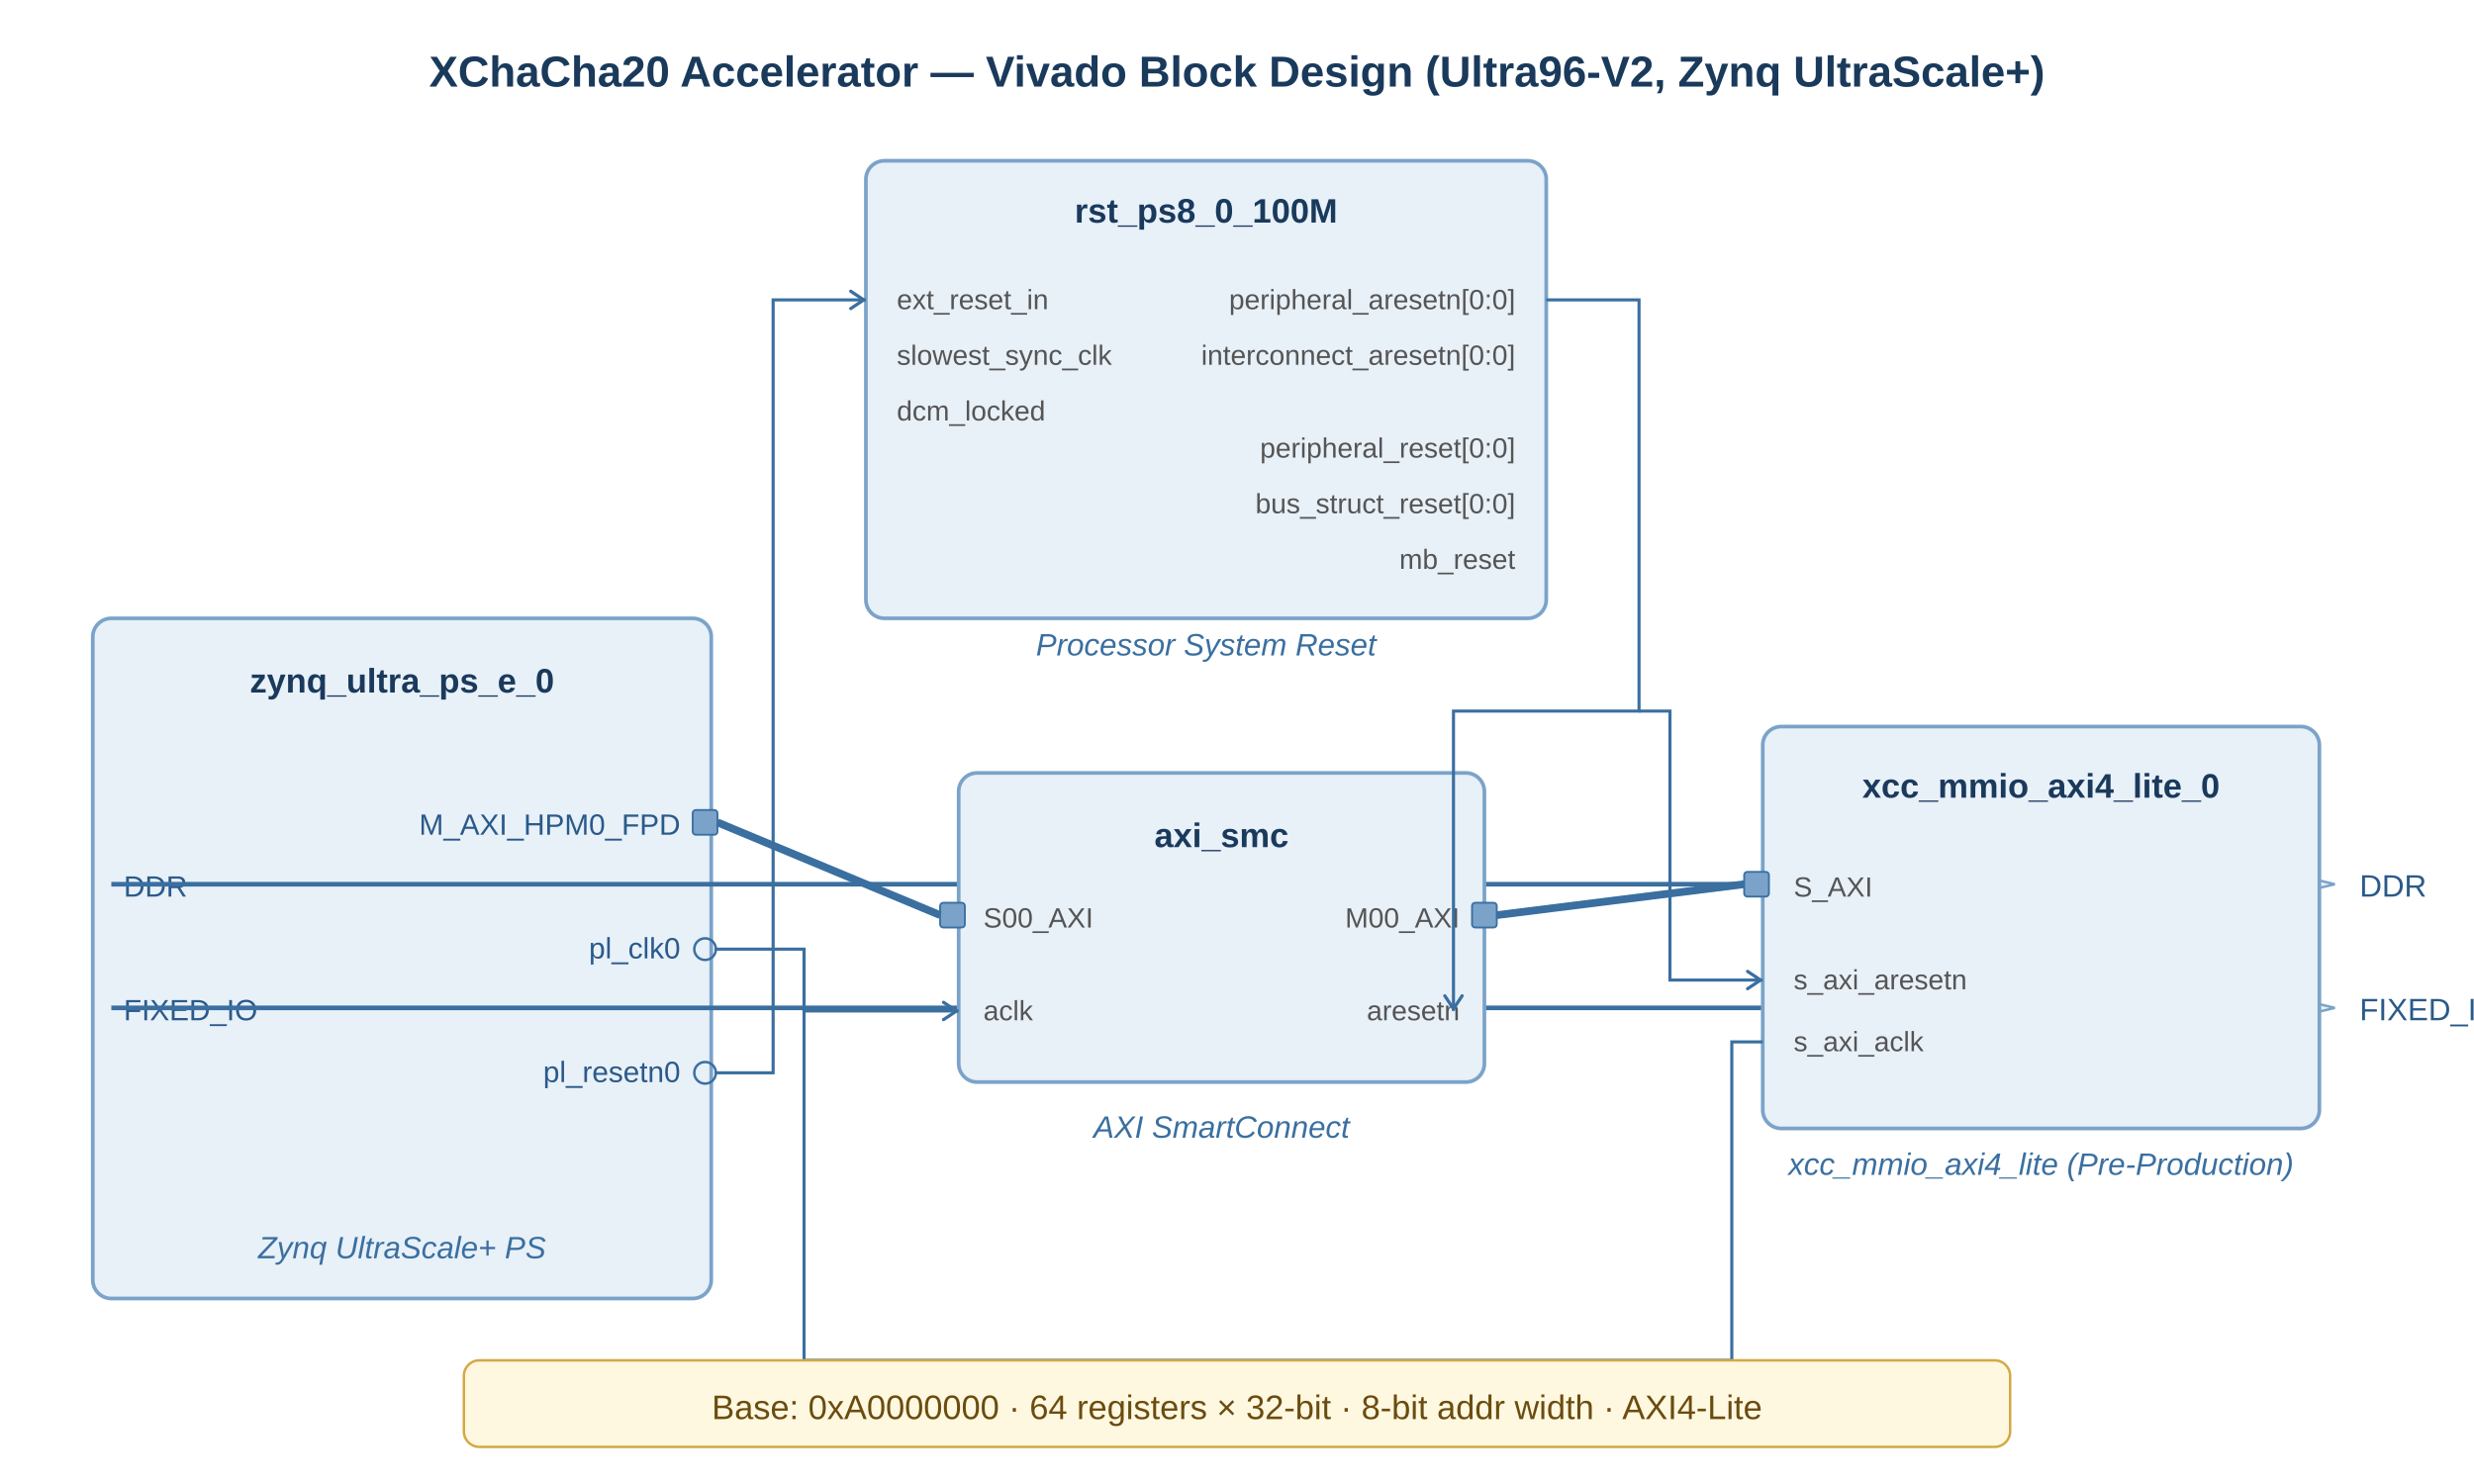
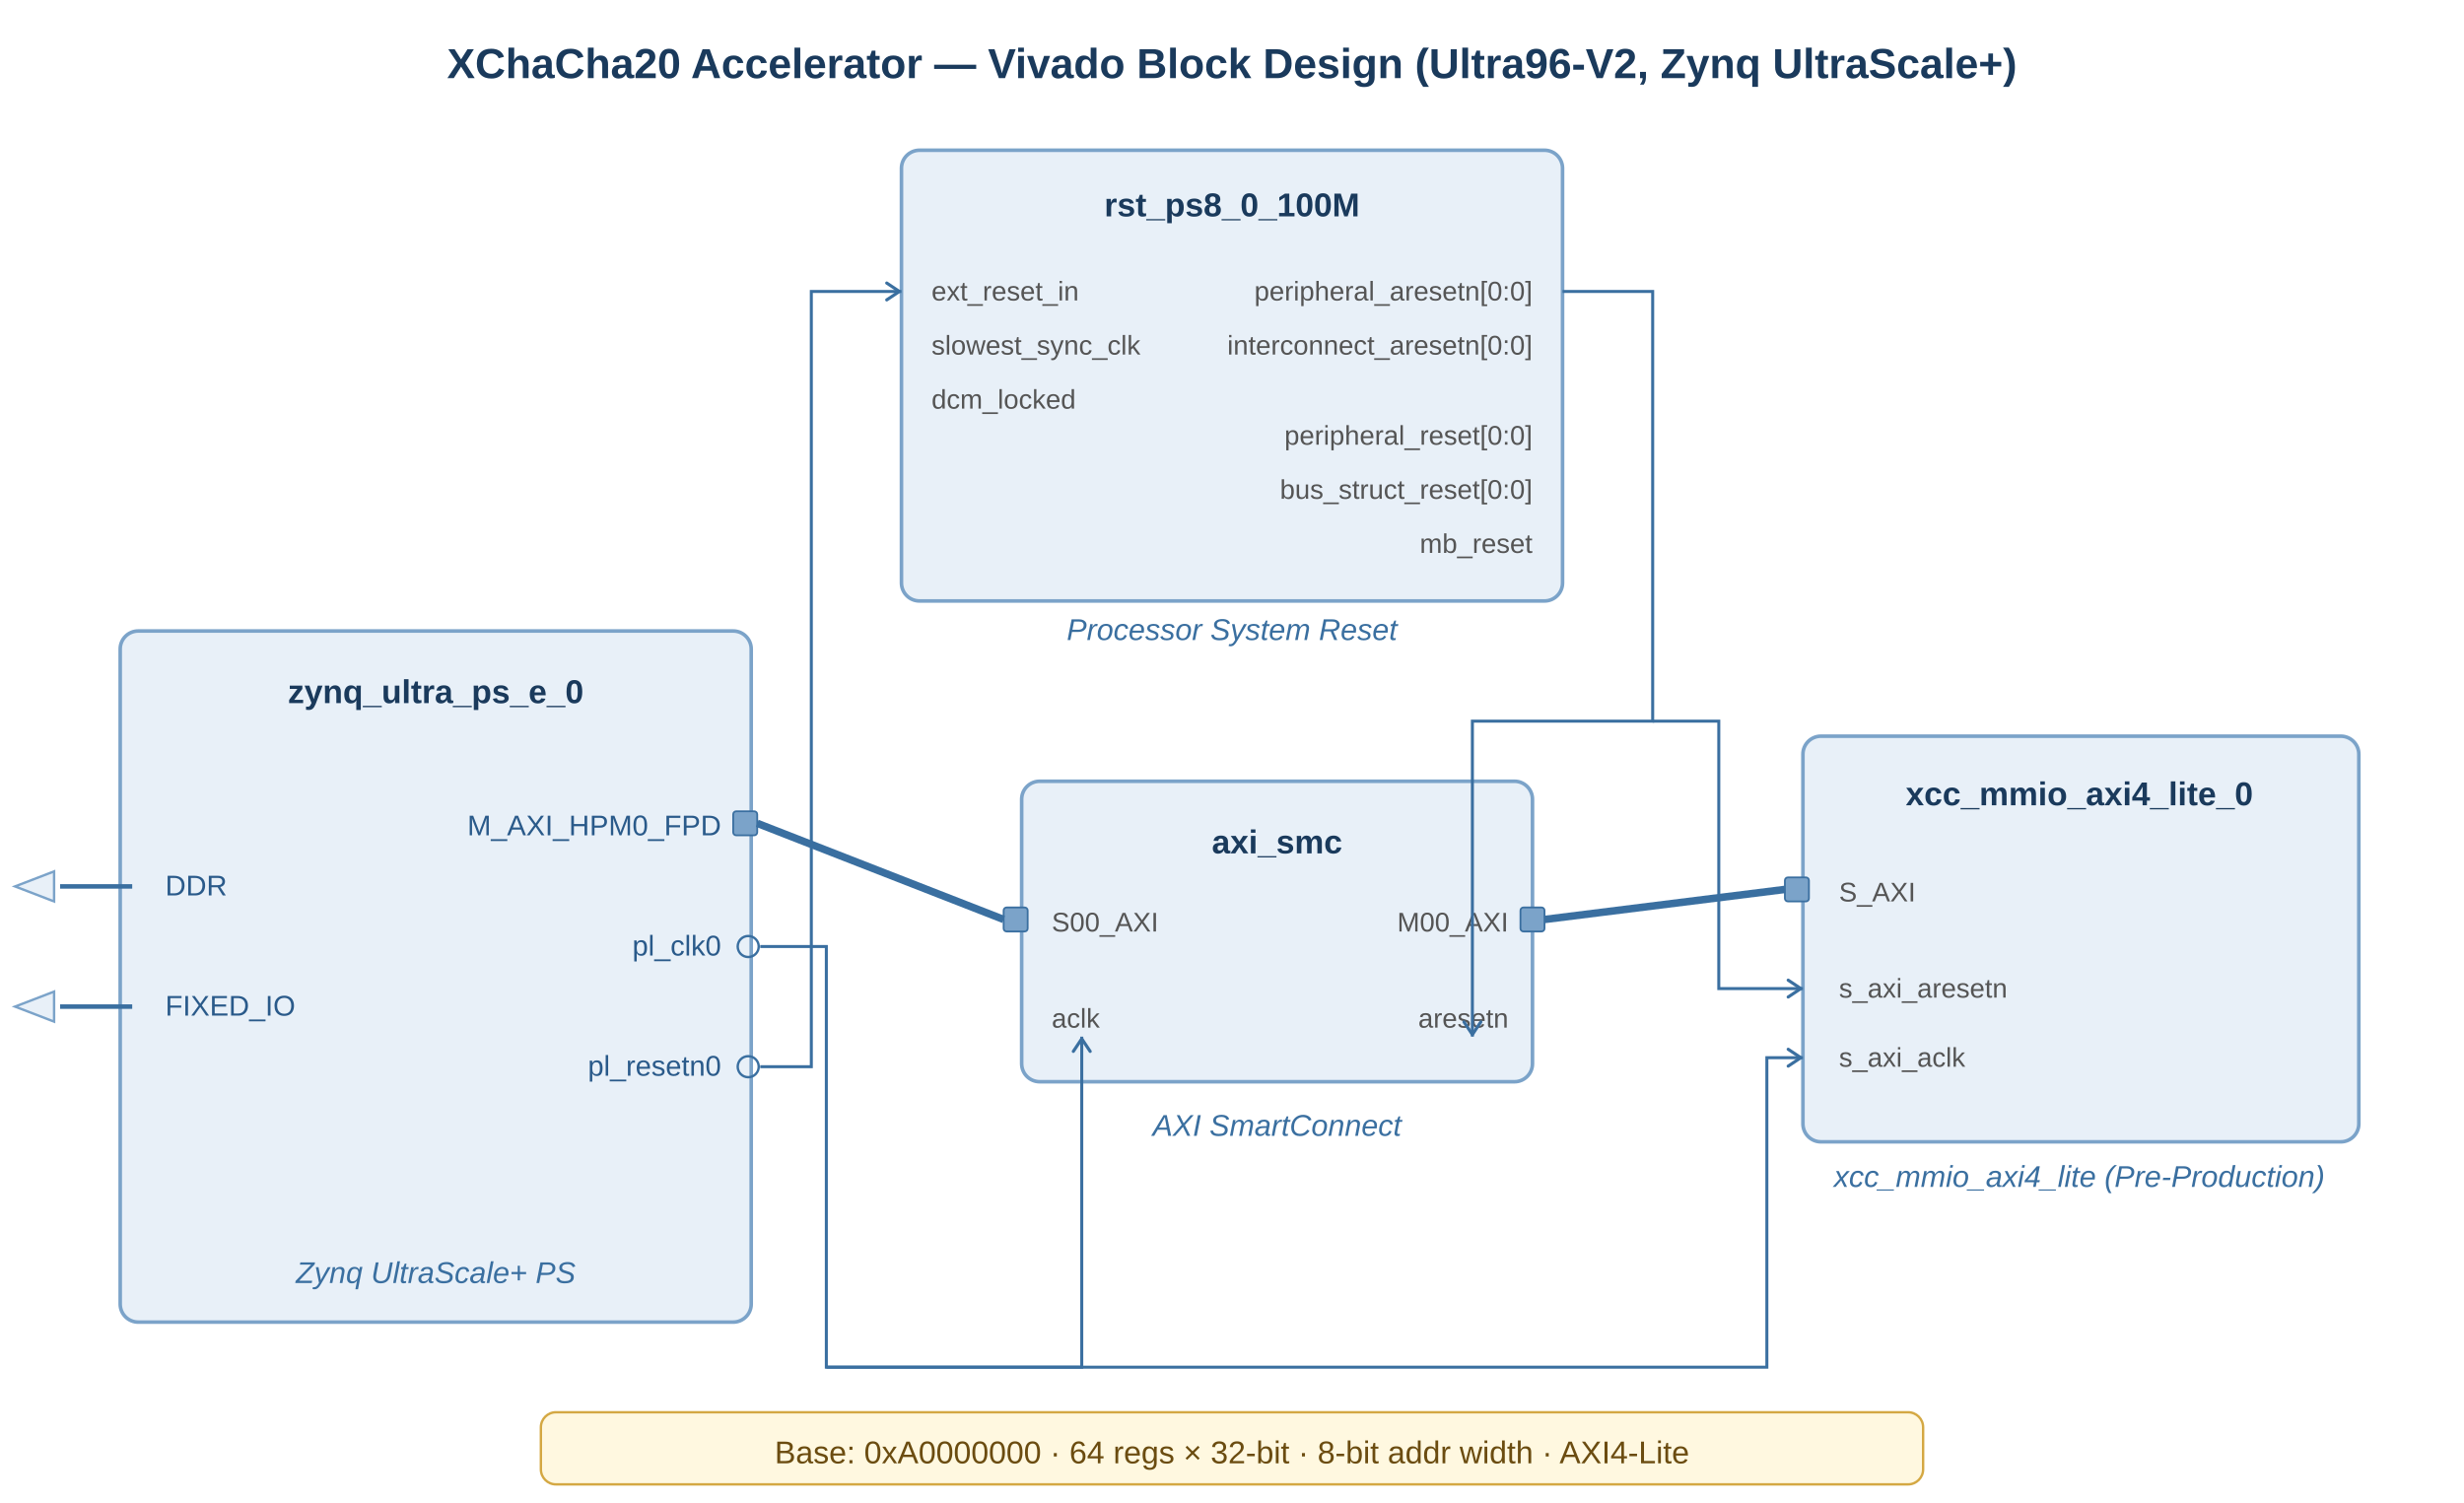
- <svg xmlns="http://www.w3.org/2000/svg" width="800" height="480" viewBox="0 0 800 480" style="font-family: 'Segoe UI', Arial, sans-serif; background: #fafbfd;">
+ <svg xmlns="http://www.w3.org/2000/svg" width="820" height="500" viewBox="0 0 820 500" style="font-family: 'Segoe UI', Arial, sans-serif; background: #fafbfd;">
  <defs>
    <marker id="arr" viewBox="0 0 10 10" refX="9" refY="5" markerWidth="7" markerHeight="7" orient="auto-start-reverse">
      <path d="M2 1L8 5L2 9" fill="none" stroke="#3a6fa0" stroke-width="1.5" stroke-linecap="round" stroke-linejoin="round" />
    </marker>
-     <marker id="arr-gray" viewBox="0 0 10 10" refX="9" refY="5" markerWidth="7" markerHeight="7" orient="auto-start-reverse">
-       <path d="M2 1L8 5L2 9" fill="none" stroke="#888" stroke-width="1.5" stroke-linecap="round" stroke-linejoin="round" />
-     </marker>
  </defs>
-   <text x="400" y="28" text-anchor="middle" font-size="14" font-weight="600" fill="#1a3a5c">XChaCha20 Accelerator — Vivado Block Design (Ultra96-V2, Zynq UltraScale+)</text>
-   <rect x="30" y="200" width="200" height="220" rx="6" fill="#e8f0f8" stroke="#7ba3c9" stroke-width="1.2" />
-   <text x="130" y="224" text-anchor="middle" font-size="11" font-weight="600" fill="#1a3a5c">zynq_ultra_ps_e_0</text>
-   <text x="220" y="270" text-anchor="end" font-size="9.5" fill="#2a5a8a" font-weight="500">M_AXI_HPM0_FPD</text>
-   <rect x="224" y="262" width="8" height="8" rx="1" fill="#7ba3c9" stroke="#3a6fa0" stroke-width="0.6" />
-   <text x="220" y="310" text-anchor="end" font-size="9.5" fill="#2a5a8a" font-weight="500">pl_clk0</text>
-   <circle cx="228" cy="307" r="3.5" fill="none" stroke="#3a6fa0" stroke-width="0.8" />
-   <text x="220" y="350" text-anchor="end" font-size="9.5" fill="#2a5a8a" font-weight="500">pl_resetn0</text>
-   <circle cx="228" cy="347" r="3.5" fill="none" stroke="#3a6fa0" stroke-width="0.8" />
-   <text x="40" y="290" text-anchor="start" font-size="9.5" fill="#2a5a8a" font-weight="500">DDR</text>
-   <text x="40" y="330" text-anchor="start" font-size="9.5" fill="#2a5a8a" font-weight="500">FIXED_IO</text>
-   <text x="130" y="407" text-anchor="middle" font-size="10" fill="#3a6fa0" font-style="italic">Zynq UltraScale+ PS</text>
-   <polygon points="730,280 755,286 730,292" fill="#e8f0f8" stroke="#7ba3c9" stroke-width="0.8" />
-   <text x="763" y="290" text-anchor="start" font-size="10" font-weight="500" fill="#2a5a8a">DDR</text>
-   <line x1="36" y1="286" x2="728" y2="286" stroke="#3a6fa0" stroke-width="1.5" />
-   <polygon points="730,320 755,326 730,332" fill="#e8f0f8" stroke="#7ba3c9" stroke-width="0.8" />
-   <text x="763" y="330" text-anchor="start" font-size="10" font-weight="500" fill="#2a5a8a">FIXED_IO</text>
-   <line x1="36" y1="326" x2="728" y2="326" stroke="#3a6fa0" stroke-width="1.5" />
-   <rect x="280" y="52" width="220" height="148" rx="6" fill="#e8f0f8" stroke="#7ba3c9" stroke-width="1.2" />
-   <text x="390" y="72" text-anchor="middle" font-size="11" font-weight="600" fill="#1a3a5c">rst_ps8_0_100M</text>
-   <text x="290" y="100" text-anchor="start" font-size="9" fill="#555">ext_reset_in</text>
-   <text x="290" y="118" text-anchor="start" font-size="9" fill="#555">slowest_sync_clk</text>
-   <text x="290" y="136" text-anchor="start" font-size="9" fill="#555">dcm_locked</text>
-   <text x="490" y="100" text-anchor="end" font-size="9" fill="#555">peripheral_aresetn[0:0]</text>
-   <text x="490" y="118" text-anchor="end" font-size="9" fill="#555">interconnect_aresetn[0:0]</text>
-   <text x="490" y="148" text-anchor="end" font-size="9" fill="#555">peripheral_reset[0:0]</text>
-   <text x="490" y="166" text-anchor="end" font-size="9" fill="#555">bus_struct_reset[0:0]</text>
-   <text x="490" y="184" text-anchor="end" font-size="9" fill="#555">mb_reset</text>
-   <text x="390" y="212" text-anchor="middle" font-size="10" fill="#3a6fa0" font-style="italic">Processor System Reset</text>
-   <rect x="310" y="250" width="170" height="100" rx="6" fill="#e8f0f8" stroke="#7ba3c9" stroke-width="1.2" />
-   <text x="395" y="274" text-anchor="middle" font-size="11" font-weight="600" fill="#1a3a5c">axi_smc</text>
-   <text x="318" y="300" text-anchor="start" font-size="9" fill="#555">S00_AXI</text>
-   <rect x="304" y="292" width="8" height="8" rx="1" fill="#7ba3c9" stroke="#3a6fa0" stroke-width="0.6" />
-   <text x="472" y="300" text-anchor="end" font-size="9" fill="#555">M00_AXI</text>
-   <rect x="476" y="292" width="8" height="8" rx="1" fill="#7ba3c9" stroke="#3a6fa0" stroke-width="0.6" />
-   <text x="318" y="330" text-anchor="start" font-size="9" fill="#555">aclk</text>
-   <text x="472" y="330" text-anchor="end" font-size="9" fill="#555">aresetn</text>
-   <text x="395" y="368" text-anchor="middle" font-size="10" fill="#3a6fa0" font-style="italic">AXI SmartConnect</text>
-   <rect x="570" y="235" width="180" height="130" rx="6" fill="#e8f0f8" stroke="#7ba3c9" stroke-width="1.2" />
-   <text x="660" y="258" text-anchor="middle" font-size="11" font-weight="600" fill="#1a3a5c">xcc_mmio_axi4_lite_0</text>
-   <text x="580" y="290" text-anchor="start" font-size="9" fill="#555">S_AXI</text>
-   <rect x="564" y="282" width="8" height="8" rx="1" fill="#7ba3c9" stroke="#3a6fa0" stroke-width="0.6" />
-   <text x="580" y="320" text-anchor="start" font-size="9" fill="#555">s_axi_aresetn</text>
-   <text x="580" y="340" text-anchor="start" font-size="9" fill="#555">s_axi_aclk</text>
-   <text x="660" y="380" text-anchor="middle" font-size="10" fill="#3a6fa0" font-style="italic">xcc_mmio_axi4_lite (Pre-Production)</text>
-   <line x1="232" y1="266" x2="304" y2="296" stroke="#3a6fa0" stroke-width="2.5" />
-   <line x1="484" y1="296" x2="564" y2="286" stroke="#3a6fa0" stroke-width="2.5" />
-   <path d="M231 307 L260 307 L260 327 L310 327" fill="none" stroke="#3a6fa0" stroke-width="1" marker-end="url(#arr)" />
-   <path d="M260 307 L260 440 L560 440 L560 337 L570 337" fill="none" stroke="#3a6fa0" stroke-width="1" />
-   <path d="M231 347 L250 347 L250 97 L280 97" fill="none" stroke="#3a6fa0" stroke-width="1" marker-end="url(#arr)" />
-   <path d="M500 97 L530 97 L530 230 L470 230 L470 327" fill="none" stroke="#3a6fa0" stroke-width="1" marker-end="url(#arr)" />
-   <path d="M530 230 L540 230 L540 317 L570 317" fill="none" stroke="#3a6fa0" stroke-width="1" marker-end="url(#arr)" />
-   <rect x="150" y="440" width="500" height="28" rx="5" fill="#fff8e0" stroke="#d4a843" stroke-width="0.8" />
-   <text x="400" y="459" text-anchor="middle" font-size="11" font-weight="500" fill="#6b4c10">Base: 0xA0000000 · 64 registers × 32-bit · 8-bit addr width · AXI4-Lite</text>
+   <text x="410" y="26" text-anchor="middle" font-size="14" font-weight="600" fill="#1a3a5c">XChaCha20 Accelerator — Vivado Block Design (Ultra96-V2, Zynq UltraScale+)</text>
+   <rect x="40" y="210" width="210" height="230" rx="6" fill="#e8f0f8" stroke="#7ba3c9" stroke-width="1.2" />
+   <text x="145" y="234" text-anchor="middle" font-size="11" font-weight="600" fill="#1a3a5c">zynq_ultra_ps_e_0</text>
+   <text x="145" y="427" text-anchor="middle" font-size="10" fill="#3a6fa0" font-style="italic">Zynq UltraScale+ PS</text>
+   <text x="240" y="278" text-anchor="end" font-size="9.5" fill="#2a5a8a" font-weight="500">M_AXI_HPM0_FPD</text>
+   <rect x="244" y="270" width="8" height="8" rx="1" fill="#7ba3c9" stroke="#3a6fa0" stroke-width="0.6" />
+   <text x="240" y="318" text-anchor="end" font-size="9.5" fill="#2a5a8a" font-weight="500">pl_clk0</text>
+   <circle cx="249" cy="315" r="3.5" fill="none" stroke="#3a6fa0" stroke-width="0.8" />
+   <text x="240" y="358" text-anchor="end" font-size="9.5" fill="#2a5a8a" font-weight="500">pl_resetn0</text>
+   <circle cx="249" cy="355" r="3.5" fill="none" stroke="#3a6fa0" stroke-width="0.8" />
+   <text x="55" y="298" text-anchor="start" font-size="9.5" fill="#2a5a8a" font-weight="500">DDR</text>
+   <text x="55" y="338" text-anchor="start" font-size="9.5" fill="#2a5a8a" font-weight="500">FIXED_IO</text>
+   <polygon points="18,290 5,295 18,300" fill="#e8f0f8" stroke="#7ba3c9" stroke-width="0.8" />
+   <line x1="20" y1="295" x2="44" y2="295" stroke="#3a6fa0" stroke-width="1.5" />
+   <polygon points="18,330 5,335 18,340" fill="#e8f0f8" stroke="#7ba3c9" stroke-width="0.8" />
+   <line x1="20" y1="335" x2="44" y2="335" stroke="#3a6fa0" stroke-width="1.5" />
+   <rect x="300" y="50" width="220" height="150" rx="6" fill="#e8f0f8" stroke="#7ba3c9" stroke-width="1.2" />
+   <text x="410" y="72" text-anchor="middle" font-size="11" font-weight="600" fill="#1a3a5c">rst_ps8_0_100M</text>
+   <text x="410" y="213" text-anchor="middle" font-size="10" fill="#3a6fa0" font-style="italic">Processor System Reset</text>
+   <text x="310" y="100" text-anchor="start" font-size="9" fill="#555">ext_reset_in</text>
+   <text x="310" y="118" text-anchor="start" font-size="9" fill="#555">slowest_sync_clk</text>
+   <text x="310" y="136" text-anchor="start" font-size="9" fill="#555">dcm_locked</text>
+   <text x="510" y="100" text-anchor="end" font-size="9" fill="#555">peripheral_aresetn[0:0]</text>
+   <text x="510" y="118" text-anchor="end" font-size="9" fill="#555">interconnect_aresetn[0:0]</text>
+   <text x="510" y="148" text-anchor="end" font-size="9" fill="#555">peripheral_reset[0:0]</text>
+   <text x="510" y="166" text-anchor="end" font-size="9" fill="#555">bus_struct_reset[0:0]</text>
+   <text x="510" y="184" text-anchor="end" font-size="9" fill="#555">mb_reset</text>
+   <rect x="340" y="260" width="170" height="100" rx="6" fill="#e8f0f8" stroke="#7ba3c9" stroke-width="1.2" />
+   <text x="425" y="284" text-anchor="middle" font-size="11" font-weight="600" fill="#1a3a5c">axi_smc</text>
+   <text x="425" y="378" text-anchor="middle" font-size="10" fill="#3a6fa0" font-style="italic">AXI SmartConnect</text>
+   <text x="350" y="310" text-anchor="start" font-size="9" fill="#555">S00_AXI</text>
+   <rect x="334" y="302" width="8" height="8" rx="1" fill="#7ba3c9" stroke="#3a6fa0" stroke-width="0.6" />
+   <text x="502" y="310" text-anchor="end" font-size="9" fill="#555">M00_AXI</text>
+   <rect x="506" y="302" width="8" height="8" rx="1" fill="#7ba3c9" stroke="#3a6fa0" stroke-width="0.6" />
+   <text x="350" y="342" text-anchor="start" font-size="9" fill="#555">aclk</text>
+   <text x="502" y="342" text-anchor="end" font-size="9" fill="#555">aresetn</text>
+   <rect x="600" y="245" width="185" height="135" rx="6" fill="#e8f0f8" stroke="#7ba3c9" stroke-width="1.2" />
+   <text x="692" y="268" text-anchor="middle" font-size="11" font-weight="600" fill="#1a3a5c">xcc_mmio_axi4_lite_0</text>
+   <text x="692" y="395" text-anchor="middle" font-size="10" fill="#3a6fa0" font-style="italic">xcc_mmio_axi4_lite (Pre-Production)</text>
+   <text x="612" y="300" text-anchor="start" font-size="9" fill="#555">S_AXI</text>
+   <rect x="594" y="292" width="8" height="8" rx="1" fill="#7ba3c9" stroke="#3a6fa0" stroke-width="0.6" />
+   <text x="612" y="332" text-anchor="start" font-size="9" fill="#555">s_axi_aresetn</text>
+   <text x="612" y="355" text-anchor="start" font-size="9" fill="#555">s_axi_aclk</text>
+   <line x1="252" y1="274" x2="334" y2="306" stroke="#3a6fa0" stroke-width="2.5" />
+   <line x1="514" y1="306" x2="594" y2="296" stroke="#3a6fa0" stroke-width="2.5" />
+   <path d="M253 315 L275 315 L275 455 L360 455 L360 345" fill="none" stroke="#3a6fa0" stroke-width="1" marker-end="url(#arr)" />
+   <path d="M275 455 L588 455 L588 352 L600 352" fill="none" stroke="#3a6fa0" stroke-width="1" marker-end="url(#arr)" />
+   <path d="M253 355 L270 355 L270 97 L300 97" fill="none" stroke="#3a6fa0" stroke-width="1" marker-end="url(#arr)" />
+   <path d="M520 97 L550 97 L550 240 L490 240 L490 345" fill="none" stroke="#3a6fa0" stroke-width="1" marker-end="url(#arr)" />
+   <path d="M550 240 L572 240 L572 329 L600 329" fill="none" stroke="#3a6fa0" stroke-width="1" marker-end="url(#arr)" />
+   <rect x="180" y="470" width="460" height="24" rx="5" fill="#fff8e0" stroke="#d4a843" stroke-width="0.8" />
+   <text x="410" y="487" text-anchor="middle" font-size="10.5" font-weight="500" fill="#6b4c10">Base: 0xA0000000 · 64 regs × 32-bit · 8-bit addr width · AXI4-Lite</text>
</svg>
